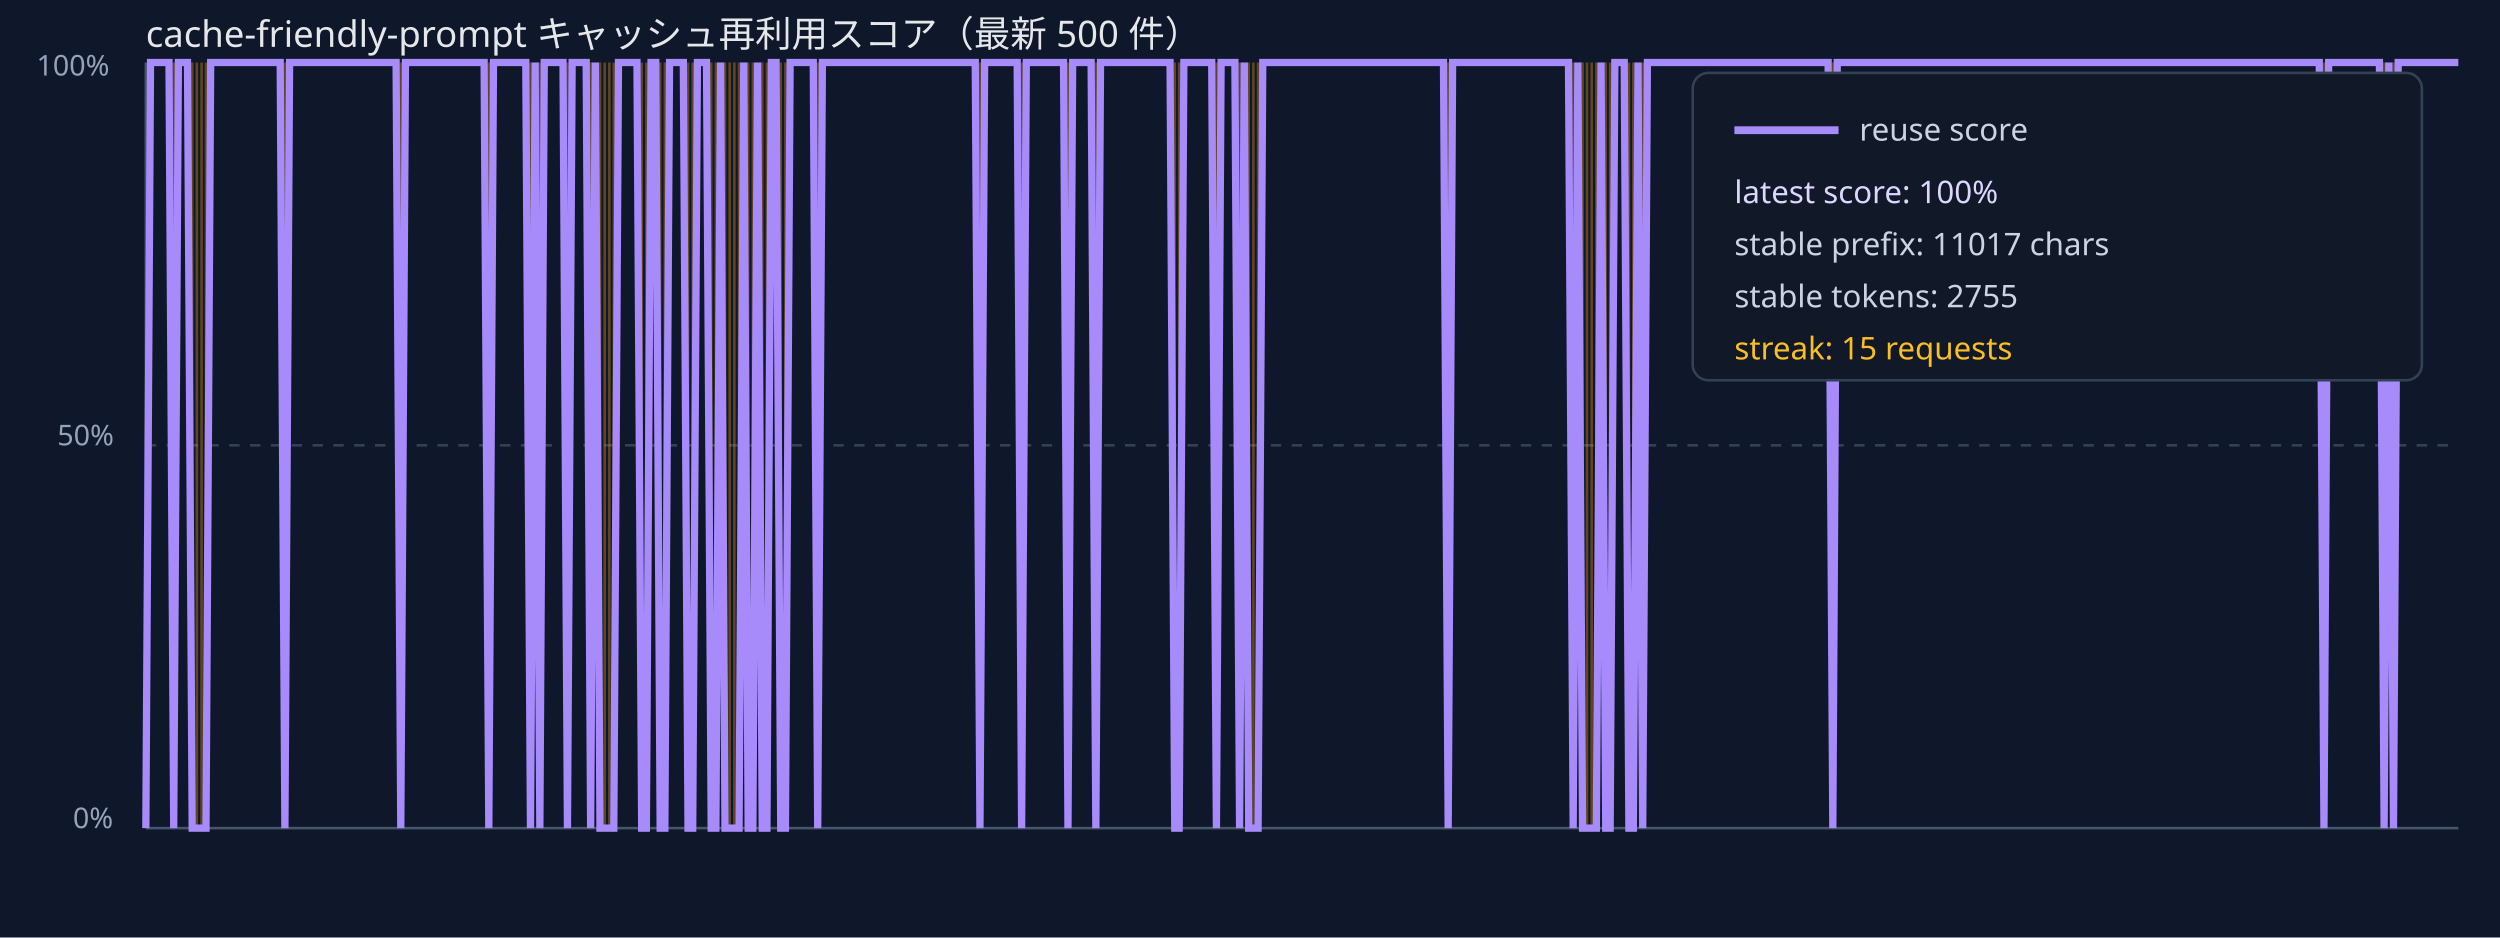
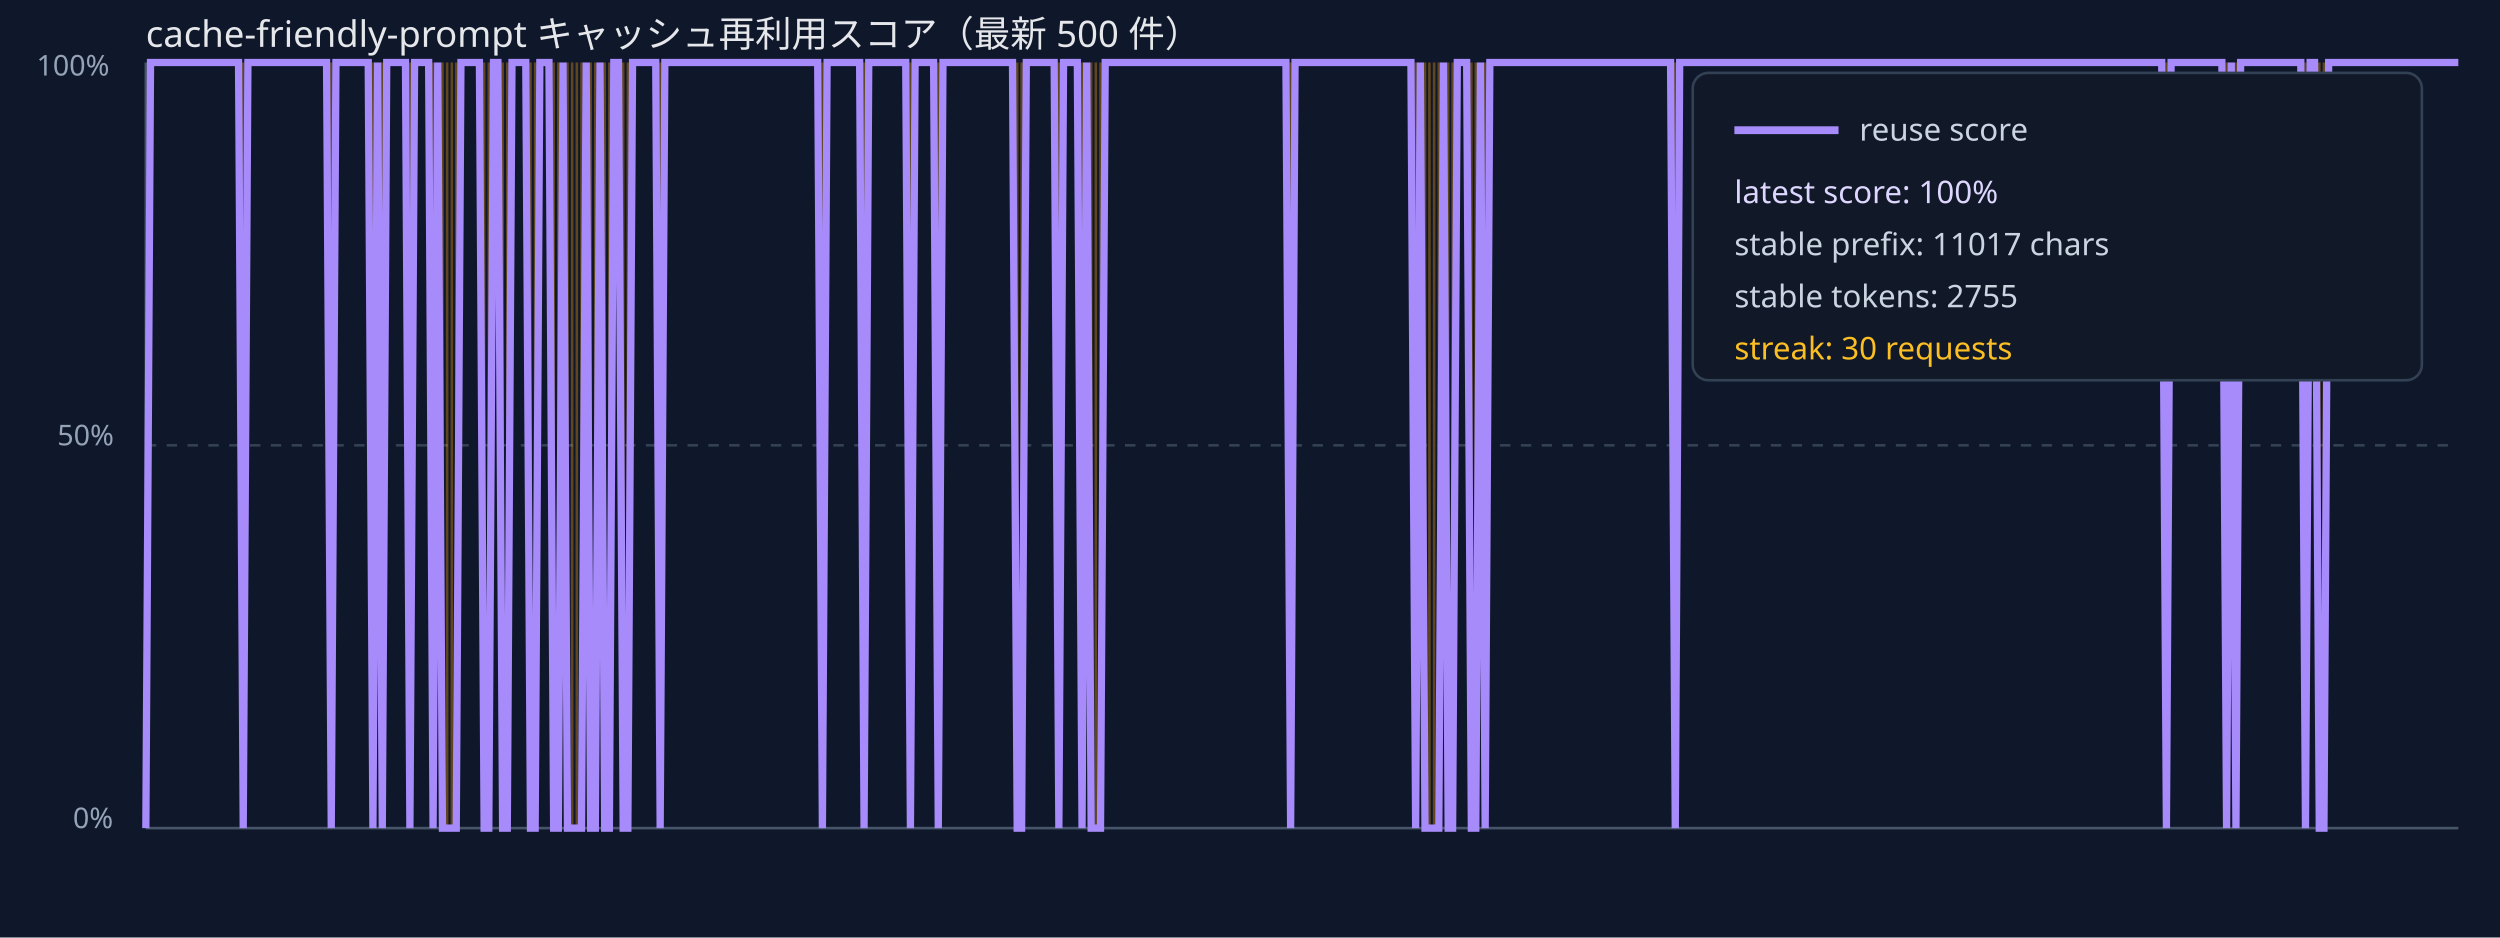
<svg xmlns="http://www.w3.org/2000/svg" width="960" height="360" viewBox="0 0 960 360">
  <rect width="100%" height="100%" fill="#0f172a" />
  <text x="56" y="18" fill="#e5e7eb" font-family="sans-serif" font-size="14">cache-friendly-prompt キャッシュ再利用スコア（最新 500 件）</text>
  <line x1="56" y1="318" x2="944" y2="318" stroke="#475569" />
  <line x1="56" y1="24" x2="56" y2="318" stroke="#475569" />
  <text x="14" y="29" fill="#94a3b8" font-family="sans-serif" font-size="11">100%</text>
  <text x="22" y="171" fill="#94a3b8" font-family="sans-serif" font-size="11">50%</text>
  <text x="28" y="318" fill="#94a3b8" font-family="sans-serif" font-size="11">0%</text>
  <line x1="56" y1="171.0" x2="944" y2="171.0" stroke="#334155" stroke-dasharray="4 4" />
-   <line x1="66.7" y1="24" x2="66.7" y2="318" stroke="#f59e0b" stroke-opacity="0.35" />
-   <line x1="73.8" y1="24" x2="73.8" y2="318" stroke="#f59e0b" stroke-opacity="0.35" />
-   <line x1="75.6" y1="24" x2="75.6" y2="318" stroke="#f59e0b" stroke-opacity="0.35" />
-   <line x1="77.4" y1="24" x2="77.4" y2="318" stroke="#f59e0b" stroke-opacity="0.35" />
-   <line x1="79.1" y1="24" x2="79.1" y2="318" stroke="#f59e0b" stroke-opacity="0.35" />
-   <line x1="109.4" y1="24" x2="109.4" y2="318" stroke="#f59e0b" stroke-opacity="0.35" />
-   <line x1="153.9" y1="24" x2="153.9" y2="318" stroke="#f59e0b" stroke-opacity="0.35" />
+   <line x1="93.4" y1="24" x2="93.4" y2="318" stroke="#f59e0b" stroke-opacity="0.35" />
+   <line x1="127.2" y1="24" x2="127.2" y2="318" stroke="#f59e0b" stroke-opacity="0.35" />
+   <line x1="143.2" y1="24" x2="143.2" y2="318" stroke="#f59e0b" stroke-opacity="0.35" />
+   <line x1="146.8" y1="24" x2="146.8" y2="318" stroke="#f59e0b" stroke-opacity="0.35" />
+   <line x1="157.4" y1="24" x2="157.4" y2="318" stroke="#f59e0b" stroke-opacity="0.35" />
+   <line x1="166.3" y1="24" x2="166.3" y2="318" stroke="#f59e0b" stroke-opacity="0.35" />
+   <line x1="169.9" y1="24" x2="169.9" y2="318" stroke="#f59e0b" stroke-opacity="0.35" />
+   <line x1="171.7" y1="24" x2="171.7" y2="318" stroke="#f59e0b" stroke-opacity="0.35" />
+   <line x1="173.5" y1="24" x2="173.5" y2="318" stroke="#f59e0b" stroke-opacity="0.35" />
+   <line x1="175.2" y1="24" x2="175.2" y2="318" stroke="#f59e0b" stroke-opacity="0.35" />
+   <line x1="185.9" y1="24" x2="185.9" y2="318" stroke="#f59e0b" stroke-opacity="0.35" />
  <line x1="187.7" y1="24" x2="187.7" y2="318" stroke="#f59e0b" stroke-opacity="0.35" />
+   <line x1="193.0" y1="24" x2="193.0" y2="318" stroke="#f59e0b" stroke-opacity="0.35" />
+   <line x1="194.8" y1="24" x2="194.8" y2="318" stroke="#f59e0b" stroke-opacity="0.35" />
  <line x1="203.7" y1="24" x2="203.7" y2="318" stroke="#f59e0b" stroke-opacity="0.35" />
-   <line x1="207.3" y1="24" x2="207.3" y2="318" stroke="#f59e0b" stroke-opacity="0.35" />
+   <line x1="205.5" y1="24" x2="205.5" y2="318" stroke="#f59e0b" stroke-opacity="0.35" />
+   <line x1="212.6" y1="24" x2="212.6" y2="318" stroke="#f59e0b" stroke-opacity="0.35" />
+   <line x1="214.4" y1="24" x2="214.4" y2="318" stroke="#f59e0b" stroke-opacity="0.35" />
  <line x1="217.9" y1="24" x2="217.9" y2="318" stroke="#f59e0b" stroke-opacity="0.35" />
+   <line x1="219.7" y1="24" x2="219.7" y2="318" stroke="#f59e0b" stroke-opacity="0.35" />
+   <line x1="221.5" y1="24" x2="221.5" y2="318" stroke="#f59e0b" stroke-opacity="0.35" />
+   <line x1="223.3" y1="24" x2="223.3" y2="318" stroke="#f59e0b" stroke-opacity="0.35" />
  <line x1="226.8" y1="24" x2="226.8" y2="318" stroke="#f59e0b" stroke-opacity="0.35" />
-   <line x1="230.4" y1="24" x2="230.4" y2="318" stroke="#f59e0b" stroke-opacity="0.35" />
+   <line x1="228.6" y1="24" x2="228.6" y2="318" stroke="#f59e0b" stroke-opacity="0.35" />
  <line x1="232.2" y1="24" x2="232.2" y2="318" stroke="#f59e0b" stroke-opacity="0.35" />
  <line x1="234.0" y1="24" x2="234.0" y2="318" stroke="#f59e0b" stroke-opacity="0.35" />
-   <line x1="235.7" y1="24" x2="235.7" y2="318" stroke="#f59e0b" stroke-opacity="0.35" />
-   <line x1="246.4" y1="24" x2="246.4" y2="318" stroke="#f59e0b" stroke-opacity="0.35" />
-   <line x1="248.2" y1="24" x2="248.2" y2="318" stroke="#f59e0b" stroke-opacity="0.35" />
+   <line x1="239.3" y1="24" x2="239.3" y2="318" stroke="#f59e0b" stroke-opacity="0.35" />
+   <line x1="241.1" y1="24" x2="241.1" y2="318" stroke="#f59e0b" stroke-opacity="0.35" />
  <line x1="253.5" y1="24" x2="253.5" y2="318" stroke="#f59e0b" stroke-opacity="0.35" />
-   <line x1="255.3" y1="24" x2="255.3" y2="318" stroke="#f59e0b" stroke-opacity="0.35" />
-   <line x1="264.2" y1="24" x2="264.2" y2="318" stroke="#f59e0b" stroke-opacity="0.35" />
-   <line x1="266.0" y1="24" x2="266.0" y2="318" stroke="#f59e0b" stroke-opacity="0.35" />
-   <line x1="273.1" y1="24" x2="273.1" y2="318" stroke="#f59e0b" stroke-opacity="0.35" />
-   <line x1="274.9" y1="24" x2="274.9" y2="318" stroke="#f59e0b" stroke-opacity="0.35" />
-   <line x1="278.4" y1="24" x2="278.4" y2="318" stroke="#f59e0b" stroke-opacity="0.35" />
-   <line x1="280.2" y1="24" x2="280.2" y2="318" stroke="#f59e0b" stroke-opacity="0.35" />
-   <line x1="282.0" y1="24" x2="282.0" y2="318" stroke="#f59e0b" stroke-opacity="0.35" />
-   <line x1="283.8" y1="24" x2="283.8" y2="318" stroke="#f59e0b" stroke-opacity="0.35" />
-   <line x1="287.3" y1="24" x2="287.3" y2="318" stroke="#f59e0b" stroke-opacity="0.35" />
-   <line x1="289.1" y1="24" x2="289.1" y2="318" stroke="#f59e0b" stroke-opacity="0.35" />
-   <line x1="292.7" y1="24" x2="292.7" y2="318" stroke="#f59e0b" stroke-opacity="0.35" />
-   <line x1="294.5" y1="24" x2="294.5" y2="318" stroke="#f59e0b" stroke-opacity="0.35" />
-   <line x1="299.8" y1="24" x2="299.8" y2="318" stroke="#f59e0b" stroke-opacity="0.35" />
-   <line x1="301.6" y1="24" x2="301.6" y2="318" stroke="#f59e0b" stroke-opacity="0.35" />
-   <line x1="314.0" y1="24" x2="314.0" y2="318" stroke="#f59e0b" stroke-opacity="0.35" />
-   <line x1="376.3" y1="24" x2="376.3" y2="318" stroke="#f59e0b" stroke-opacity="0.35" />
+   <line x1="315.8" y1="24" x2="315.8" y2="318" stroke="#f59e0b" stroke-opacity="0.35" />
+   <line x1="331.8" y1="24" x2="331.8" y2="318" stroke="#f59e0b" stroke-opacity="0.35" />
+   <line x1="349.6" y1="24" x2="349.6" y2="318" stroke="#f59e0b" stroke-opacity="0.35" />
+   <line x1="360.3" y1="24" x2="360.3" y2="318" stroke="#f59e0b" stroke-opacity="0.35" />
+   <line x1="390.6" y1="24" x2="390.6" y2="318" stroke="#f59e0b" stroke-opacity="0.35" />
  <line x1="392.3" y1="24" x2="392.3" y2="318" stroke="#f59e0b" stroke-opacity="0.35" />
-   <line x1="410.1" y1="24" x2="410.1" y2="318" stroke="#f59e0b" stroke-opacity="0.35" />
+   <line x1="406.6" y1="24" x2="406.6" y2="318" stroke="#f59e0b" stroke-opacity="0.35" />
+   <line x1="415.5" y1="24" x2="415.5" y2="318" stroke="#f59e0b" stroke-opacity="0.35" />
+   <line x1="419.0" y1="24" x2="419.0" y2="318" stroke="#f59e0b" stroke-opacity="0.35" />
  <line x1="420.8" y1="24" x2="420.8" y2="318" stroke="#f59e0b" stroke-opacity="0.35" />
-   <line x1="451.1" y1="24" x2="451.1" y2="318" stroke="#f59e0b" stroke-opacity="0.35" />
-   <line x1="452.8" y1="24" x2="452.8" y2="318" stroke="#f59e0b" stroke-opacity="0.35" />
-   <line x1="467.1" y1="24" x2="467.1" y2="318" stroke="#f59e0b" stroke-opacity="0.35" />
-   <line x1="476.0" y1="24" x2="476.0" y2="318" stroke="#f59e0b" stroke-opacity="0.35" />
-   <line x1="479.5" y1="24" x2="479.5" y2="318" stroke="#f59e0b" stroke-opacity="0.35" />
-   <line x1="481.3" y1="24" x2="481.3" y2="318" stroke="#f59e0b" stroke-opacity="0.35" />
-   <line x1="483.1" y1="24" x2="483.1" y2="318" stroke="#f59e0b" stroke-opacity="0.35" />
+   <line x1="422.6" y1="24" x2="422.6" y2="318" stroke="#f59e0b" stroke-opacity="0.35" />
+   <line x1="495.6" y1="24" x2="495.6" y2="318" stroke="#f59e0b" stroke-opacity="0.35" />
+   <line x1="543.6" y1="24" x2="543.6" y2="318" stroke="#f59e0b" stroke-opacity="0.35" />
+   <line x1="547.2" y1="24" x2="547.2" y2="318" stroke="#f59e0b" stroke-opacity="0.35" />
+   <line x1="548.9" y1="24" x2="548.9" y2="318" stroke="#f59e0b" stroke-opacity="0.35" />
+   <line x1="550.7" y1="24" x2="550.7" y2="318" stroke="#f59e0b" stroke-opacity="0.35" />
+   <line x1="552.5" y1="24" x2="552.5" y2="318" stroke="#f59e0b" stroke-opacity="0.35" />
  <line x1="556.1" y1="24" x2="556.1" y2="318" stroke="#f59e0b" stroke-opacity="0.35" />
-   <line x1="604.1" y1="24" x2="604.1" y2="318" stroke="#f59e0b" stroke-opacity="0.35" />
-   <line x1="607.7" y1="24" x2="607.7" y2="318" stroke="#f59e0b" stroke-opacity="0.35" />
-   <line x1="609.4" y1="24" x2="609.4" y2="318" stroke="#f59e0b" stroke-opacity="0.35" />
-   <line x1="611.2" y1="24" x2="611.2" y2="318" stroke="#f59e0b" stroke-opacity="0.35" />
-   <line x1="613.0" y1="24" x2="613.0" y2="318" stroke="#f59e0b" stroke-opacity="0.35" />
-   <line x1="616.6" y1="24" x2="616.6" y2="318" stroke="#f59e0b" stroke-opacity="0.35" />
-   <line x1="618.3" y1="24" x2="618.3" y2="318" stroke="#f59e0b" stroke-opacity="0.35" />
-   <line x1="625.5" y1="24" x2="625.5" y2="318" stroke="#f59e0b" stroke-opacity="0.35" />
-   <line x1="627.2" y1="24" x2="627.2" y2="318" stroke="#f59e0b" stroke-opacity="0.35" />
-   <line x1="630.8" y1="24" x2="630.8" y2="318" stroke="#f59e0b" stroke-opacity="0.35" />
-   <line x1="703.8" y1="24" x2="703.8" y2="318" stroke="#f59e0b" stroke-opacity="0.35" />
+   <line x1="557.8" y1="24" x2="557.8" y2="318" stroke="#f59e0b" stroke-opacity="0.35" />
+   <line x1="565.0" y1="24" x2="565.0" y2="318" stroke="#f59e0b" stroke-opacity="0.35" />
+   <line x1="566.7" y1="24" x2="566.7" y2="318" stroke="#f59e0b" stroke-opacity="0.35" />
+   <line x1="570.3" y1="24" x2="570.3" y2="318" stroke="#f59e0b" stroke-opacity="0.35" />
+   <line x1="643.3" y1="24" x2="643.3" y2="318" stroke="#f59e0b" stroke-opacity="0.35" />
+   <line x1="831.9" y1="24" x2="831.9" y2="318" stroke="#f59e0b" stroke-opacity="0.35" />
+   <line x1="855.0" y1="24" x2="855.0" y2="318" stroke="#f59e0b" stroke-opacity="0.35" />
+   <line x1="858.6" y1="24" x2="858.6" y2="318" stroke="#f59e0b" stroke-opacity="0.35" />
+   <line x1="885.3" y1="24" x2="885.3" y2="318" stroke="#f59e0b" stroke-opacity="0.35" />
+   <line x1="890.6" y1="24" x2="890.6" y2="318" stroke="#f59e0b" stroke-opacity="0.35" />
  <line x1="892.4" y1="24" x2="892.4" y2="318" stroke="#f59e0b" stroke-opacity="0.35" />
-   <line x1="915.5" y1="24" x2="915.5" y2="318" stroke="#f59e0b" stroke-opacity="0.35" />
-   <line x1="919.1" y1="24" x2="919.1" y2="318" stroke="#f59e0b" stroke-opacity="0.35" />
-   <polyline fill="none" stroke="#a78bfa" stroke-width="2.8" points="56.0,318.0 57.8,24.0 59.6,24.0 61.3,24.0 63.1,24.0 64.9,24.0 66.7,318.0 68.5,24.0 70.2,24.0 72.0,24.0 73.8,318.0 75.6,318.0 77.4,318.0 79.1,318.0 80.9,24.0 82.7,24.0 84.5,24.0 86.3,24.0 88.0,24.0 89.8,24.0 91.6,24.0 93.4,24.0 95.2,24.0 96.9,24.0 98.7,24.0 100.5,24.0 102.3,24.0 104.0,24.0 105.8,24.0 107.6,24.0 109.4,318.0 111.2,24.0 112.9,24.0 114.7,24.0 116.5,24.0 118.3,24.0 120.1,24.0 121.8,24.0 123.6,24.0 125.4,24.0 127.2,24.0 129.0,24.0 130.7,24.0 132.5,24.0 134.3,24.0 136.1,24.0 137.9,24.0 139.6,24.0 141.4,24.0 143.2,24.0 145.0,24.0 146.8,24.0 148.5,24.0 150.3,24.0 152.1,24.0 153.9,318.0 155.7,24.0 157.4,24.0 159.2,24.0 161.0,24.0 162.8,24.0 164.6,24.0 166.3,24.0 168.1,24.0 169.9,24.0 171.7,24.0 173.5,24.0 175.2,24.0 177.0,24.0 178.8,24.0 180.6,24.0 182.3,24.0 184.1,24.0 185.9,24.0 187.7,318.0 189.5,24.0 191.2,24.0 193.0,24.0 194.8,24.0 196.6,24.0 198.4,24.0 200.1,24.0 201.9,24.0 203.7,318.0 205.5,24.0 207.3,318.0 209.0,24.0 210.8,24.0 212.6,24.0 214.4,24.0 216.2,24.0 217.9,318.0 219.7,24.0 221.5,24.0 223.3,24.0 225.1,24.0 226.8,318.0 228.6,24.0 230.4,318.0 232.2,318.0 234.0,318.0 235.7,318.0 237.5,24.0 239.3,24.0 241.1,24.0 242.9,24.0 244.6,24.0 246.4,318.0 248.2,318.0 250.0,24.0 251.8,24.0 253.5,318.0 255.3,318.0 257.1,24.0 258.9,24.0 260.6,24.0 262.4,24.0 264.2,318.0 266.0,318.0 267.8,24.0 269.5,24.0 271.3,24.0 273.1,318.0 274.9,318.0 276.7,24.0 278.4,318.0 280.2,318.0 282.0,318.0 283.8,318.0 285.6,24.0 287.3,318.0 289.1,318.0 290.9,24.0 292.7,318.0 294.5,318.0 296.2,24.0 298.0,24.0 299.8,318.0 301.6,318.0 303.4,24.0 305.1,24.0 306.9,24.0 308.7,24.0 310.5,24.0 312.3,24.0 314.0,318.0 315.8,24.0 317.6,24.0 319.4,24.0 321.2,24.0 322.9,24.0 324.7,24.0 326.5,24.0 328.3,24.0 330.1,24.0 331.8,24.0 333.6,24.0 335.4,24.0 337.2,24.0 338.9,24.0 340.7,24.0 342.5,24.0 344.3,24.0 346.1,24.0 347.8,24.0 349.6,24.0 351.4,24.0 353.2,24.0 355.0,24.0 356.7,24.0 358.5,24.0 360.3,24.0 362.1,24.0 363.9,24.0 365.6,24.0 367.4,24.0 369.2,24.0 371.0,24.0 372.8,24.0 374.5,24.0 376.3,318.0 378.1,24.0 379.9,24.0 381.7,24.0 383.4,24.0 385.2,24.0 387.0,24.0 388.8,24.0 390.6,24.0 392.3,318.0 394.1,24.0 395.9,24.0 397.7,24.0 399.5,24.0 401.2,24.0 403.0,24.0 404.8,24.0 406.6,24.0 408.4,24.0 410.1,318.0 411.9,24.0 413.7,24.0 415.5,24.0 417.3,24.0 419.0,24.0 420.8,318.0 422.6,24.0 424.4,24.0 426.1,24.0 427.9,24.0 429.7,24.0 431.5,24.0 433.3,24.0 435.0,24.0 436.8,24.0 438.6,24.0 440.4,24.0 442.2,24.0 443.9,24.0 445.7,24.0 447.5,24.0 449.3,24.0 451.1,318.0 452.8,318.0 454.6,24.0 456.4,24.0 458.2,24.0 460.0,24.0 461.7,24.0 463.5,24.0 465.3,24.0 467.1,318.0 468.9,24.0 470.6,24.0 472.4,24.0 474.2,24.0 476.0,318.0 477.8,24.0 479.5,318.0 481.3,318.0 483.1,318.0 484.9,24.0 486.7,24.0 488.4,24.0 490.2,24.0 492.0,24.0 493.8,24.0 495.6,24.0 497.3,24.0 499.1,24.0 500.9,24.0 502.7,24.0 504.4,24.0 506.2,24.0 508.0,24.0 509.8,24.0 511.6,24.0 513.3,24.0 515.1,24.0 516.9,24.0 518.7,24.0 520.5,24.0 522.2,24.0 524.0,24.0 525.8,24.0 527.6,24.0 529.4,24.0 531.1,24.0 532.9,24.0 534.7,24.0 536.5,24.0 538.3,24.0 540.0,24.0 541.8,24.0 543.6,24.0 545.4,24.0 547.2,24.0 548.9,24.0 550.7,24.0 552.5,24.0 554.3,24.0 556.1,318.0 557.8,24.0 559.6,24.0 561.4,24.0 563.2,24.0 565.0,24.0 566.7,24.0 568.5,24.0 570.3,24.0 572.1,24.0 573.9,24.0 575.6,24.0 577.4,24.0 579.2,24.0 581.0,24.0 582.7,24.0 584.5,24.0 586.3,24.0 588.1,24.0 589.9,24.0 591.6,24.0 593.4,24.0 595.2,24.0 597.0,24.0 598.8,24.0 600.5,24.0 602.3,24.0 604.1,318.0 605.9,24.0 607.7,318.0 609.4,318.0 611.2,318.0 613.0,318.0 614.8,24.0 616.6,318.0 618.3,318.0 620.1,24.0 621.9,24.0 623.7,24.0 625.5,318.0 627.2,318.0 629.0,24.0 630.8,318.0 632.6,24.0 634.4,24.0 636.1,24.0 637.9,24.0 639.7,24.0 641.5,24.0 643.3,24.0 645.0,24.0 646.8,24.0 648.6,24.0 650.4,24.0 652.2,24.0 653.9,24.0 655.7,24.0 657.5,24.0 659.3,24.0 661.1,24.0 662.8,24.0 664.6,24.0 666.4,24.0 668.2,24.0 669.9,24.0 671.7,24.0 673.5,24.0 675.3,24.0 677.1,24.0 678.8,24.0 680.6,24.0 682.4,24.0 684.2,24.0 686.0,24.0 687.7,24.0 689.5,24.0 691.3,24.0 693.1,24.0 694.9,24.0 696.6,24.0 698.4,24.0 700.2,24.0 702.0,24.0 703.8,318.0 705.5,24.0 707.3,24.0 709.1,24.0 710.9,24.0 712.7,24.0 714.4,24.0 716.2,24.0 718.0,24.0 719.8,24.0 721.6,24.0 723.3,24.0 725.1,24.0 726.9,24.0 728.7,24.0 730.5,24.0 732.2,24.0 734.0,24.0 735.8,24.0 737.6,24.0 739.4,24.0 741.1,24.0 742.9,24.0 744.7,24.0 746.5,24.0 748.2,24.0 750.0,24.0 751.8,24.0 753.6,24.0 755.4,24.0 757.1,24.0 758.9,24.0 760.7,24.0 762.5,24.0 764.3,24.0 766.0,24.0 767.8,24.0 769.6,24.0 771.4,24.0 773.2,24.0 774.9,24.0 776.7,24.0 778.5,24.0 780.3,24.0 782.1,24.0 783.8,24.0 785.6,24.0 787.4,24.0 789.2,24.0 791.0,24.0 792.7,24.0 794.5,24.0 796.3,24.0 798.1,24.0 799.9,24.0 801.6,24.0 803.4,24.0 805.2,24.0 807.0,24.0 808.8,24.0 810.5,24.0 812.3,24.0 814.1,24.0 815.9,24.0 817.7,24.0 819.4,24.0 821.2,24.0 823.0,24.0 824.8,24.0 826.5,24.0 828.3,24.0 830.1,24.0 831.9,24.0 833.7,24.0 835.4,24.0 837.2,24.0 839.0,24.0 840.8,24.0 842.6,24.0 844.3,24.0 846.1,24.0 847.9,24.0 849.7,24.0 851.5,24.0 853.2,24.0 855.0,24.0 856.8,24.0 858.6,24.0 860.4,24.0 862.1,24.0 863.9,24.0 865.7,24.0 867.5,24.0 869.3,24.0 871.0,24.0 872.8,24.0 874.6,24.0 876.4,24.0 878.2,24.0 879.9,24.0 881.7,24.0 883.5,24.0 885.3,24.0 887.1,24.0 888.8,24.0 890.6,24.0 892.4,318.0 894.2,24.0 896.0,24.0 897.7,24.0 899.5,24.0 901.3,24.0 903.1,24.0 904.8,24.0 906.6,24.0 908.4,24.0 910.2,24.0 912.0,24.0 913.7,24.0 915.5,318.0 917.3,24.0 919.1,318.0 920.9,24.0 922.6,24.0 924.4,24.0 926.2,24.0 928.0,24.0 929.8,24.0 931.5,24.0 933.3,24.0 935.1,24.0 936.9,24.0 938.7,24.0 940.4,24.0 942.2,24.0 944.0,24.0" />
+   <polyline fill="none" stroke="#a78bfa" stroke-width="2.8" points="56.0,318.0 57.8,24.0 59.6,24.0 61.3,24.0 63.1,24.0 64.9,24.0 66.7,24.0 68.5,24.0 70.2,24.0 72.0,24.0 73.8,24.0 75.6,24.0 77.4,24.0 79.1,24.0 80.9,24.0 82.7,24.0 84.5,24.0 86.3,24.0 88.0,24.0 89.8,24.0 91.6,24.0 93.4,318.0 95.2,24.0 96.9,24.0 98.7,24.0 100.5,24.0 102.3,24.0 104.0,24.0 105.8,24.0 107.6,24.0 109.4,24.0 111.2,24.0 112.9,24.0 114.7,24.0 116.5,24.0 118.3,24.0 120.1,24.0 121.8,24.0 123.6,24.0 125.4,24.0 127.2,318.0 129.0,24.0 130.7,24.0 132.5,24.0 134.3,24.0 136.1,24.0 137.9,24.0 139.6,24.0 141.4,24.0 143.2,318.0 145.0,24.0 146.8,318.0 148.5,24.0 150.3,24.0 152.1,24.0 153.9,24.0 155.7,24.0 157.4,318.0 159.2,24.0 161.0,24.0 162.8,24.0 164.6,24.0 166.3,318.0 168.1,24.0 169.9,318.0 171.7,318.0 173.5,318.0 175.2,318.0 177.0,24.0 178.8,24.0 180.6,24.0 182.3,24.0 184.1,24.0 185.9,318.0 187.7,318.0 189.5,24.0 191.2,24.0 193.0,318.0 194.8,318.0 196.6,24.0 198.4,24.0 200.1,24.0 201.9,24.0 203.7,318.0 205.5,318.0 207.3,24.0 209.0,24.0 210.8,24.0 212.6,318.0 214.4,318.0 216.2,24.0 217.9,318.0 219.7,318.0 221.5,318.0 223.3,318.0 225.1,24.0 226.8,318.0 228.6,318.0 230.4,24.0 232.2,318.0 234.0,318.0 235.7,24.0 237.5,24.0 239.3,318.0 241.1,318.0 242.9,24.0 244.6,24.0 246.4,24.0 248.2,24.0 250.0,24.0 251.8,24.0 253.5,318.0 255.3,24.0 257.1,24.0 258.9,24.0 260.6,24.0 262.4,24.0 264.2,24.0 266.0,24.0 267.8,24.0 269.5,24.0 271.3,24.0 273.1,24.0 274.9,24.0 276.7,24.0 278.4,24.0 280.2,24.0 282.0,24.0 283.8,24.0 285.6,24.0 287.3,24.0 289.1,24.0 290.9,24.0 292.7,24.0 294.5,24.0 296.2,24.0 298.0,24.0 299.8,24.0 301.6,24.0 303.4,24.0 305.1,24.0 306.9,24.0 308.7,24.0 310.5,24.0 312.3,24.0 314.0,24.0 315.8,318.0 317.6,24.0 319.4,24.0 321.2,24.0 322.9,24.0 324.7,24.0 326.5,24.0 328.3,24.0 330.1,24.0 331.8,318.0 333.6,24.0 335.4,24.0 337.2,24.0 338.9,24.0 340.7,24.0 342.5,24.0 344.3,24.0 346.1,24.0 347.8,24.0 349.6,318.0 351.4,24.0 353.2,24.0 355.0,24.0 356.7,24.0 358.5,24.0 360.3,318.0 362.1,24.0 363.9,24.0 365.6,24.0 367.4,24.0 369.2,24.0 371.0,24.0 372.8,24.0 374.5,24.0 376.3,24.0 378.1,24.0 379.9,24.0 381.7,24.0 383.4,24.0 385.2,24.0 387.0,24.0 388.8,24.0 390.6,318.0 392.3,318.0 394.1,24.0 395.9,24.0 397.7,24.0 399.5,24.0 401.2,24.0 403.0,24.0 404.8,24.0 406.6,318.0 408.4,24.0 410.1,24.0 411.9,24.0 413.7,24.0 415.5,318.0 417.3,24.0 419.0,318.0 420.8,318.0 422.6,318.0 424.4,24.0 426.1,24.0 427.9,24.0 429.7,24.0 431.5,24.0 433.3,24.0 435.0,24.0 436.8,24.0 438.6,24.0 440.4,24.0 442.2,24.0 443.9,24.0 445.7,24.0 447.5,24.0 449.3,24.0 451.1,24.0 452.8,24.0 454.6,24.0 456.4,24.0 458.2,24.0 460.0,24.0 461.7,24.0 463.5,24.0 465.3,24.0 467.1,24.0 468.9,24.0 470.6,24.0 472.4,24.0 474.2,24.0 476.0,24.0 477.8,24.0 479.5,24.0 481.3,24.0 483.1,24.0 484.9,24.0 486.7,24.0 488.4,24.0 490.2,24.0 492.0,24.0 493.8,24.0 495.6,318.0 497.3,24.0 499.1,24.0 500.9,24.0 502.7,24.0 504.4,24.0 506.2,24.0 508.0,24.0 509.8,24.0 511.6,24.0 513.3,24.0 515.1,24.0 516.9,24.0 518.7,24.0 520.5,24.0 522.2,24.0 524.0,24.0 525.8,24.0 527.6,24.0 529.4,24.0 531.1,24.0 532.9,24.0 534.7,24.0 536.5,24.0 538.3,24.0 540.0,24.0 541.8,24.0 543.6,318.0 545.4,24.0 547.2,318.0 548.9,318.0 550.7,318.0 552.5,318.0 554.3,24.0 556.1,318.0 557.8,318.0 559.6,24.0 561.4,24.0 563.2,24.0 565.0,318.0 566.7,318.0 568.5,24.0 570.3,318.0 572.1,24.0 573.9,24.0 575.6,24.0 577.4,24.0 579.2,24.0 581.0,24.0 582.7,24.0 584.5,24.0 586.3,24.0 588.1,24.0 589.9,24.0 591.6,24.0 593.4,24.0 595.2,24.0 597.0,24.0 598.8,24.0 600.5,24.0 602.3,24.0 604.1,24.0 605.9,24.0 607.7,24.0 609.4,24.0 611.2,24.0 613.0,24.0 614.8,24.0 616.6,24.0 618.3,24.0 620.1,24.0 621.9,24.0 623.7,24.0 625.5,24.0 627.2,24.0 629.0,24.0 630.8,24.0 632.6,24.0 634.4,24.0 636.1,24.0 637.9,24.0 639.7,24.0 641.5,24.0 643.3,318.0 645.0,24.0 646.8,24.0 648.6,24.0 650.4,24.0 652.2,24.0 653.9,24.0 655.7,24.0 657.5,24.0 659.3,24.0 661.1,24.0 662.8,24.0 664.6,24.0 666.4,24.0 668.2,24.0 669.9,24.0 671.7,24.0 673.5,24.0 675.3,24.0 677.1,24.0 678.8,24.0 680.6,24.0 682.4,24.0 684.2,24.0 686.0,24.0 687.7,24.0 689.5,24.0 691.3,24.0 693.1,24.0 694.9,24.0 696.6,24.0 698.4,24.0 700.2,24.0 702.0,24.0 703.8,24.0 705.5,24.0 707.3,24.0 709.1,24.0 710.9,24.0 712.7,24.0 714.4,24.0 716.2,24.0 718.0,24.0 719.8,24.0 721.6,24.0 723.3,24.0 725.1,24.0 726.9,24.0 728.7,24.0 730.5,24.0 732.2,24.0 734.0,24.0 735.8,24.0 737.6,24.0 739.4,24.0 741.1,24.0 742.9,24.0 744.7,24.0 746.5,24.0 748.2,24.0 750.0,24.0 751.8,24.0 753.6,24.0 755.4,24.0 757.1,24.0 758.9,24.0 760.7,24.0 762.5,24.0 764.3,24.0 766.0,24.0 767.8,24.0 769.6,24.0 771.4,24.0 773.2,24.0 774.9,24.0 776.7,24.0 778.5,24.0 780.3,24.0 782.1,24.0 783.8,24.0 785.6,24.0 787.4,24.0 789.2,24.0 791.0,24.0 792.7,24.0 794.5,24.0 796.3,24.0 798.1,24.0 799.9,24.0 801.6,24.0 803.4,24.0 805.2,24.0 807.0,24.0 808.8,24.0 810.5,24.0 812.3,24.0 814.1,24.0 815.9,24.0 817.7,24.0 819.4,24.0 821.2,24.0 823.0,24.0 824.8,24.0 826.5,24.0 828.3,24.0 830.1,24.0 831.9,318.0 833.7,24.0 835.4,24.0 837.2,24.0 839.0,24.0 840.8,24.0 842.6,24.0 844.3,24.0 846.1,24.0 847.9,24.0 849.7,24.0 851.5,24.0 853.2,24.0 855.0,318.0 856.8,24.0 858.6,318.0 860.4,24.0 862.1,24.0 863.9,24.0 865.7,24.0 867.5,24.0 869.3,24.0 871.0,24.0 872.8,24.0 874.6,24.0 876.4,24.0 878.2,24.0 879.9,24.0 881.7,24.0 883.5,24.0 885.3,318.0 887.1,24.0 888.8,24.0 890.6,318.0 892.4,318.0 894.2,24.0 896.0,24.0 897.7,24.0 899.5,24.0 901.3,24.0 903.1,24.0 904.8,24.0 906.6,24.0 908.4,24.0 910.2,24.0 912.0,24.0 913.7,24.0 915.5,24.0 917.3,24.0 919.1,24.0 920.9,24.0 922.6,24.0 924.4,24.0 926.2,24.0 928.0,24.0 929.8,24.0 931.5,24.0 933.3,24.0 935.1,24.0 936.9,24.0 938.7,24.0 940.4,24.0 942.2,24.0 944.0,24.0" />
  <rect x="650" y="28" width="280" height="118" rx="6" fill="#111827" stroke="#334155" />
  <line x1="666" y1="50" x2="706" y2="50" stroke="#a78bfa" stroke-width="3" />
  <text x="714" y="54" fill="#cbd5e1" font-family="sans-serif" font-size="12">reuse score</text>
  <text x="666" y="78" fill="#ddd6fe" font-family="sans-serif" font-size="12">latest score: 100%</text>
  <text x="666" y="98" fill="#cbd5e1" font-family="sans-serif" font-size="12">stable prefix: 11017 chars</text>
  <text x="666" y="118" fill="#cbd5e1" font-family="sans-serif" font-size="12">stable tokens: 2755</text>
-   <text x="666" y="138" fill="#fbbf24" font-family="sans-serif" font-size="12">streak: 15 requests</text>
+   <text x="666" y="138" fill="#fbbf24" font-family="sans-serif" font-size="12">streak: 30 requests</text>
</svg>
